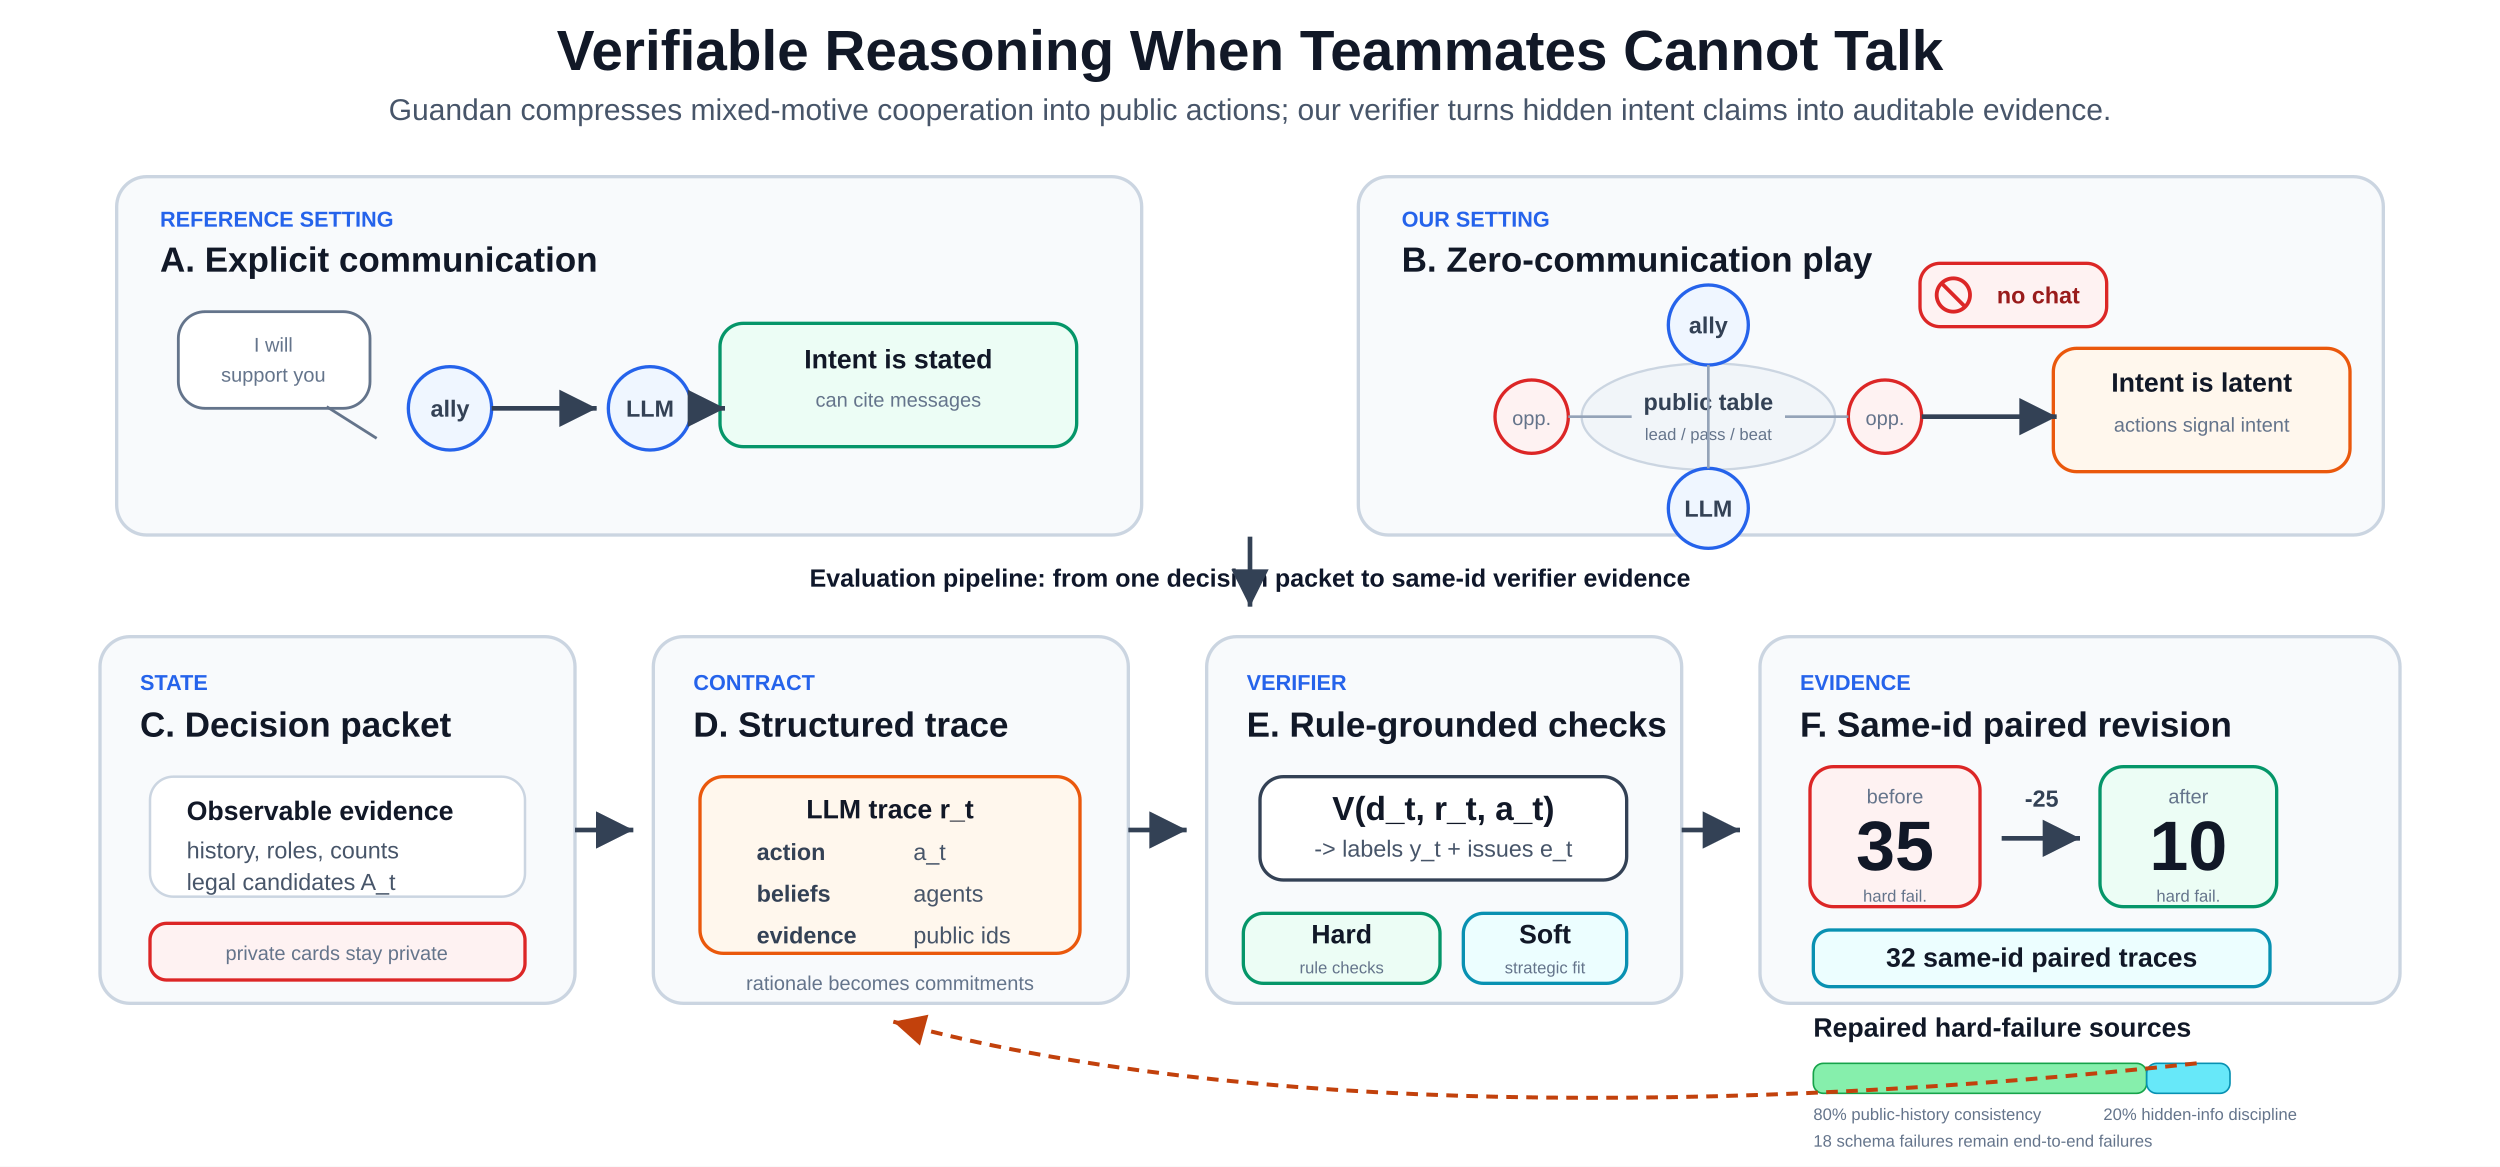
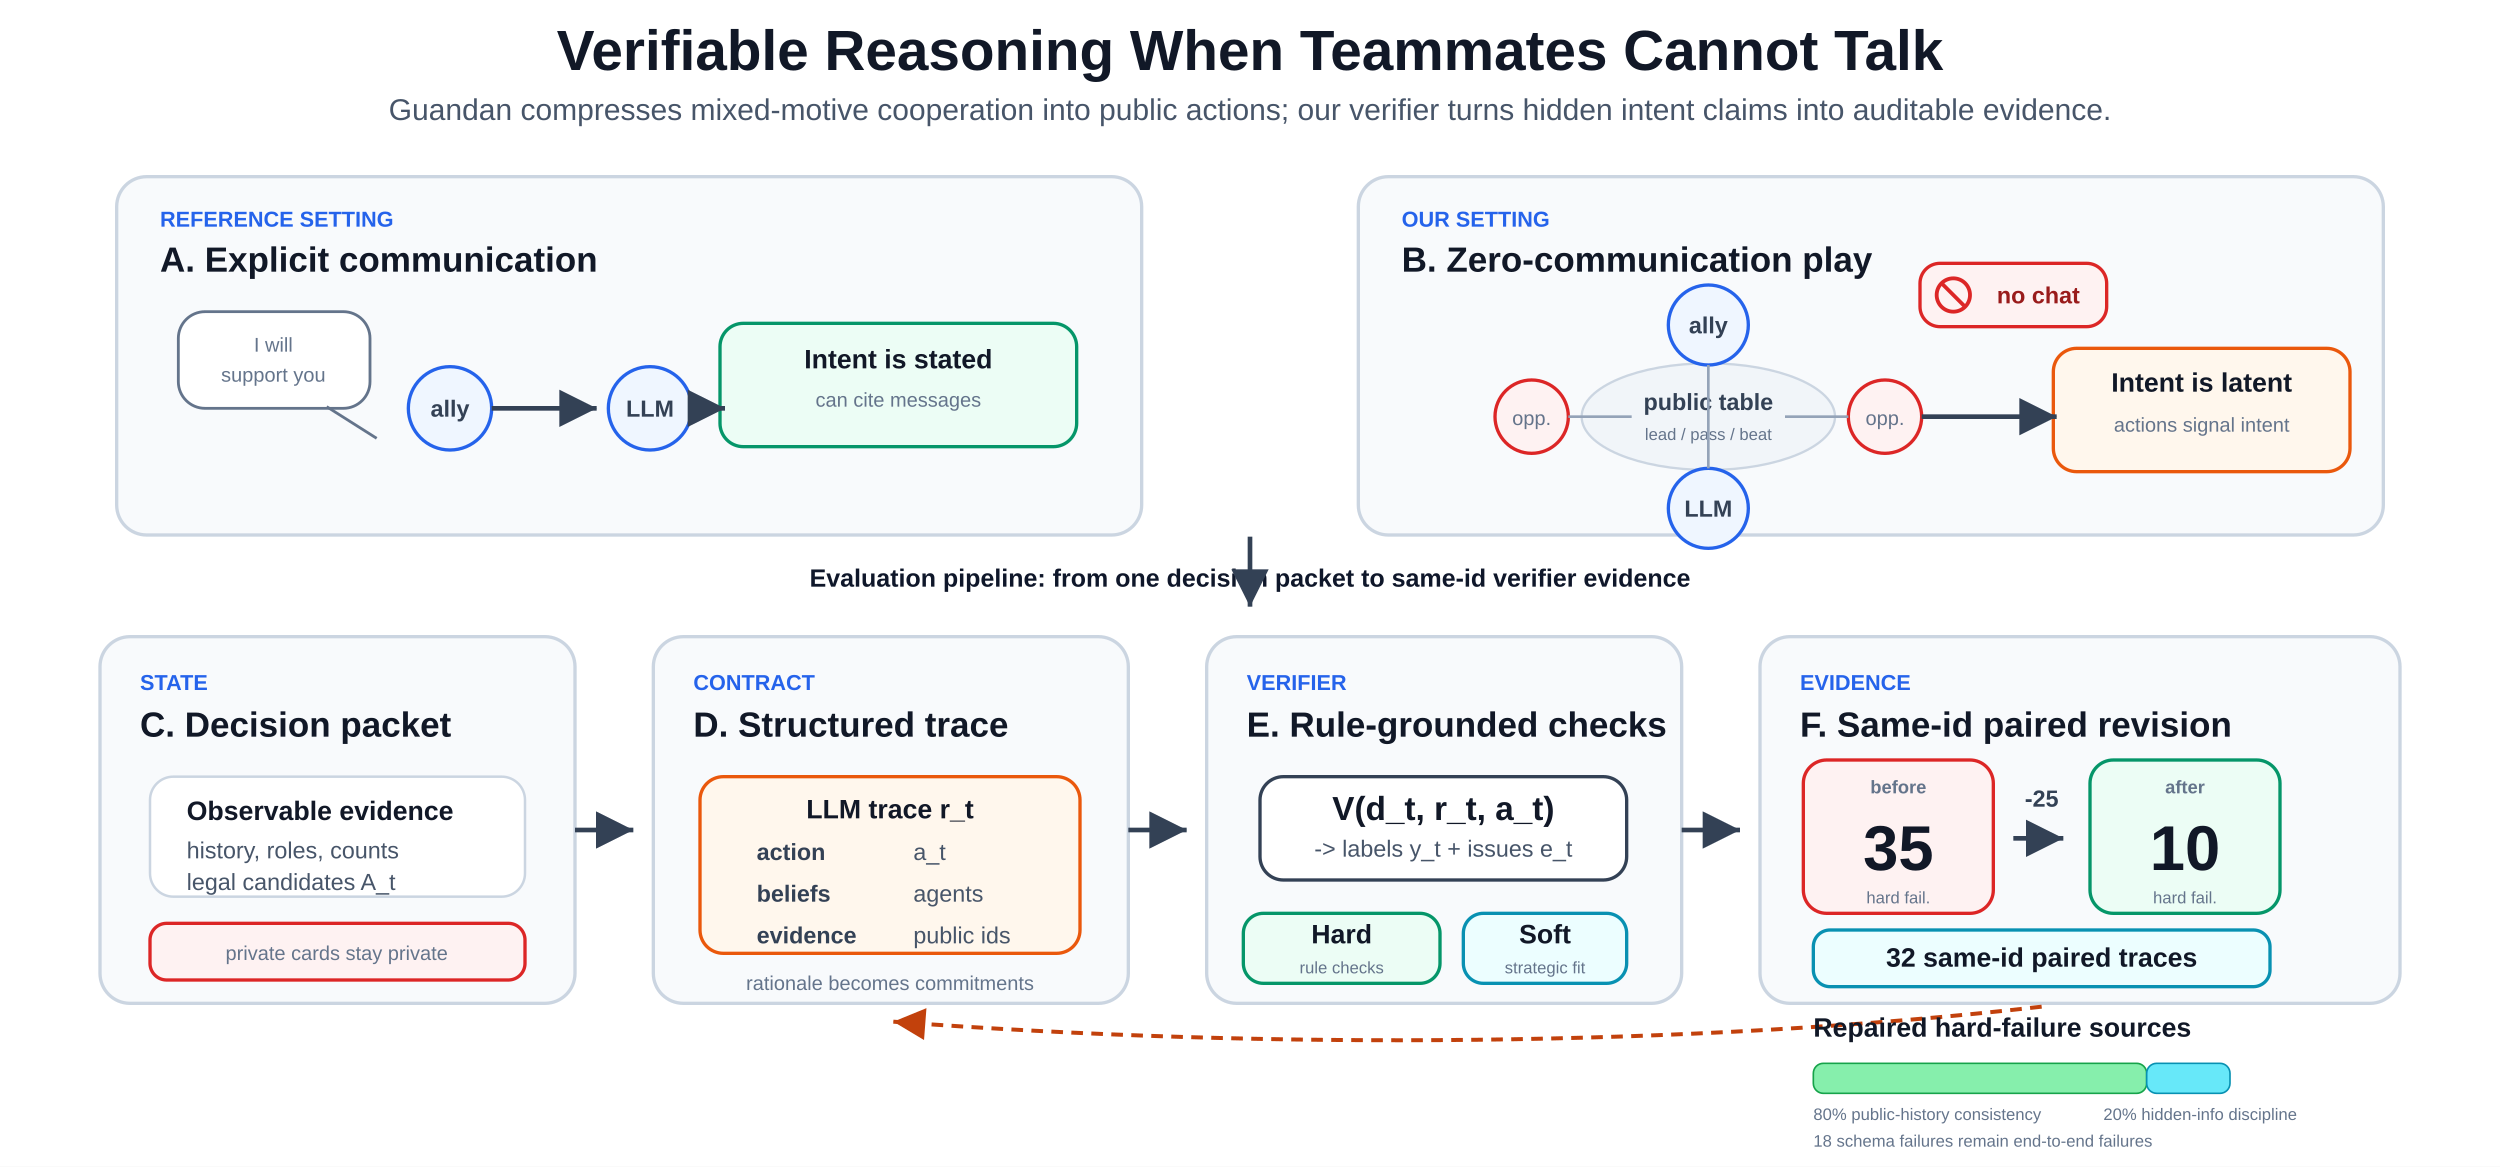
<svg xmlns="http://www.w3.org/2000/svg" width="1500" height="700" viewBox="0 0 1500 700" role="img" aria-labelledby="title desc">
  <defs>
    <marker id="arrow" markerWidth="12" markerHeight="12" refX="10" refY="6" orient="auto" markerUnits="strokeWidth">
      <path d="M2,2 L10,6 L2,10 Z" fill="#334155" />
    </marker>
    <marker id="arrow-orange" markerWidth="12" markerHeight="12" refX="10" refY="6" orient="auto" markerUnits="strokeWidth">
      <path d="M2,2 L10,6 L2,10 Z" fill="#c2410c" />
    </marker>
    <style>
      .title { font: 700 34px Arial, Helvetica, sans-serif; fill: #111827; }
      .subtitle { font: 400 18px Arial, Helvetica, sans-serif; fill: #475569; }
      .kicker { font: 700 13px Arial, Helvetica, sans-serif; fill: #2563eb; letter-spacing: 0; }
      .panel-title { font: 700 21px Arial, Helvetica, sans-serif; fill: #111827; }
      .box-title { font: 700 16px Arial, Helvetica, sans-serif; fill: #111827; }
      .label { font: 700 14px Arial, Helvetica, sans-serif; fill: #334155; }
      .text { font: 400 14px Arial, Helvetica, sans-serif; fill: #475569; }
      .small { font: 400 12px Arial, Helvetica, sans-serif; fill: #64748b; }
      .tiny { font: 400 10px Arial, Helvetica, sans-serif; fill: #64748b; }
      .formula { font: 700 20px Arial, Helvetica, sans-serif; fill: #111827; }
-       .bigMetric { font: 700 42px Arial, Helvetica, sans-serif; fill: #111827; }
+       .bigMetric { font: 700 38px Arial, Helvetica, sans-serif; fill: #111827; }
+       .metricTag { font: 700 11px Arial, Helvetica, sans-serif; fill: #64748b; }
+       .metricUnit { font: 400 10px Arial, Helvetica, sans-serif; fill: #64748b; }
      .panel { fill: #f8fafc; stroke: #cbd5e1; stroke-width: 2; }
      .subpanel { fill: #ffffff; stroke: #cbd5e1; stroke-width: 1.5; }
      .blue { fill: #eff6ff; stroke: #2563eb; stroke-width: 2; }
      .red { fill: #fef2f2; stroke: #dc2626; stroke-width: 2; }
      .orange { fill: #fff7ed; stroke: #ea580c; stroke-width: 2; }
      .green { fill: #ecfdf5; stroke: #059669; stroke-width: 2; }
      .cyan { fill: #ecfeff; stroke: #0891b2; stroke-width: 2; }
      .gray { fill: #f8fafc; stroke: #64748b; stroke-width: 1.6; }
      .line { stroke: #334155; stroke-width: 2.8; fill: none; marker-end: url(#arrow); }
      .feedback { stroke: #c2410c; stroke-width: 2.4; fill: none; stroke-dasharray: 7 5; marker-end: url(#arrow-orange); }
      .thin { stroke: #94a3b8; stroke-width: 1.6; fill: none; }
      .dashed { stroke: #dc2626; stroke-width: 2; fill: none; stroke-dasharray: 7 5; }
      .cardText { font: 700 13px Arial, Helvetica, sans-serif; fill: #1e40af; }
      .bubble { fill: #ffffff; stroke: #64748b; stroke-width: 1.7; }
      .mutedBand { fill: #f1f5f9; stroke: #cbd5e1; stroke-width: 1.4; }
      .stageLabel { font: 700 15px Arial, Helvetica, sans-serif; fill: #0f172a; }
    </style>
  </defs>
  <rect width="1500" height="700" fill="#ffffff" />
  <text x="750" y="42" text-anchor="middle" class="title">Verifiable Reasoning When Teammates Cannot Talk</text>
  <text x="750" y="72" text-anchor="middle" class="subtitle">Guandan compresses mixed-motive cooperation into public actions; our verifier turns hidden intent claims into auditable evidence.</text>
  <rect x="70" y="106" width="615" height="215" rx="18" class="panel" />
  <text x="96" y="136" class="kicker">REFERENCE SETTING</text>
  <text x="96" y="163" class="panel-title">A. Explicit communication</text>
  <rect x="107" y="187" width="115" height="58" rx="16" class="bubble" />
  <text x="164" y="211" text-anchor="middle" class="small">I will</text>
  <text x="164" y="229" text-anchor="middle" class="small">support you</text>
  <path d="M196,244 L226,263" stroke="#64748b" stroke-width="1.7" fill="none" />
  <circle cx="270" cy="245" r="25" class="blue" />
  <text x="270" y="250" text-anchor="middle" class="label">ally</text>
  <circle cx="390" cy="245" r="25" class="blue" />
  <text x="390" y="250" text-anchor="middle" class="label">LLM</text>
  <rect x="432" y="194" width="214" height="74" rx="14" class="green" />
  <text x="539" y="221" text-anchor="middle" class="box-title">Intent is stated</text>
  <text x="539" y="244" text-anchor="middle" class="small">can cite messages</text>
  <path d="M295,245 H358" class="line" />
  <path d="M415,245 H435" class="line" />
  <rect x="815" y="106" width="615" height="215" rx="18" class="panel" />
  <text x="841" y="136" class="kicker">OUR SETTING</text>
  <text x="841" y="163" class="panel-title">B. Zero-communication play</text>
  <ellipse cx="1025" cy="250" rx="76" ry="32" class="mutedBand" />
  <text x="1025" y="246" text-anchor="middle" class="label">public table</text>
  <text x="1025" y="264" text-anchor="middle" class="tiny">lead / pass / beat</text>
  <circle cx="1025" cy="195" r="24" class="blue" />
  <text x="1025" y="200" text-anchor="middle" class="label">ally</text>
  <circle cx="1025" cy="305" r="24" class="blue" />
  <text x="1025" y="310" text-anchor="middle" class="label">LLM</text>
  <circle cx="919" cy="250" r="22" class="red" />
  <text x="919" y="255" text-anchor="middle" class="small">opp.</text>
  <circle cx="1131" cy="250" r="22" class="red" />
  <text x="1131" y="255" text-anchor="middle" class="small">opp.</text>
  <path d="M1025,219 V281" class="thin" />
  <path d="M941,250 H979" class="thin" />
  <path d="M1071,250 H1109" class="thin" />
  <rect x="1152" y="158" width="112" height="38" rx="12" class="red" />
  <circle cx="1172" cy="177" r="10" fill="none" stroke="#dc2626" stroke-width="2.3" />
  <path d="M1165,170 L1179,184" stroke="#dc2626" stroke-width="2.3" />
  <text x="1223" y="182" text-anchor="middle" style="font: 700 14px Arial, Helvetica, sans-serif; fill: #991b1b;">no chat</text>
  <rect x="1232" y="209" width="178" height="74" rx="14" class="orange" />
  <text x="1321" y="235" text-anchor="middle" class="box-title">Intent is latent</text>
  <text x="1321" y="259" text-anchor="middle" class="small">actions signal intent</text>
  <path d="M1153,250 H1234" class="line" />
  <text x="750" y="352" text-anchor="middle" class="stageLabel">Evaluation pipeline: from one decision packet to same-id verifier evidence</text>
  <path d="M750,322 V364" class="line" />
  <rect x="60" y="382" width="285" height="220" rx="18" class="panel" />
  <text x="84" y="414" class="kicker">STATE</text>
  <text x="84" y="442" class="panel-title">C. Decision packet</text>
  <rect x="90" y="466" width="225" height="72" rx="14" class="subpanel" />
  <text x="112" y="492" class="box-title">Observable evidence</text>
  <text x="112" y="515" class="text">history, roles, counts</text>
  <text x="112" y="534" class="text">legal candidates A_t</text>
  <rect x="90" y="554" width="225" height="34" rx="10" class="red" />
  <text x="202" y="576" text-anchor="middle" class="small">private cards stay private</text>
  <rect x="392" y="382" width="285" height="220" rx="18" class="panel" />
  <text x="416" y="414" class="kicker">CONTRACT</text>
  <text x="416" y="442" class="panel-title">D. Structured trace</text>
  <rect x="420" y="466" width="228" height="106" rx="14" class="orange" />
  <text x="534" y="491" text-anchor="middle" class="box-title">LLM trace r_t</text>
  <text x="454" y="516" class="label">action</text>
  <text x="548" y="516" class="text">a_t</text>
  <text x="454" y="541" class="label">beliefs</text>
  <text x="548" y="541" class="text">agents</text>
  <text x="454" y="566" class="label">evidence</text>
  <text x="548" y="566" class="text">public ids</text>
  <text x="534" y="594" text-anchor="middle" class="small">rationale becomes commitments</text>
  <rect x="724" y="382" width="285" height="220" rx="18" class="panel" />
  <text x="748" y="414" class="kicker">VERIFIER</text>
  <text x="748" y="442" class="panel-title">E. Rule-grounded checks</text>
  <rect x="756" y="466" width="220" height="62" rx="14" fill="#ffffff" stroke="#334155" stroke-width="2" />
  <text x="866" y="492" text-anchor="middle" class="formula">V(d_t, r_t, a_t)</text>
  <text x="866" y="514" text-anchor="middle" class="text">-&gt; labels y_t + issues e_t</text>
  <rect x="746" y="548" width="118" height="42" rx="12" class="green" />
  <text x="805" y="566" text-anchor="middle" class="box-title">Hard</text>
  <text x="805" y="584" text-anchor="middle" class="tiny">rule checks</text>
  <rect x="878" y="548" width="98" height="42" rx="12" class="cyan" />
  <text x="927" y="566" text-anchor="middle" class="box-title">Soft</text>
  <text x="927" y="584" text-anchor="middle" class="tiny">strategic fit</text>
  <rect x="1056" y="382" width="384" height="220" rx="18" class="panel" />
  <text x="1080" y="414" class="kicker">EVIDENCE</text>
  <text x="1080" y="442" class="panel-title">F. Same-id paired revision</text>
-   <rect x="1086" y="460" width="102" height="84" rx="14" class="red" />
-   <text x="1137" y="482" text-anchor="middle" class="small">before</text>
-   <text x="1137" y="522" text-anchor="middle" class="bigMetric">35</text>
-   <text x="1137" y="541" text-anchor="middle" class="tiny">hard fail.</text>
-   <path d="M1201,503 H1248" class="line" />
+   <rect x="1082" y="456" width="114" height="92" rx="14" class="red" />
+   <text x="1139" y="476" text-anchor="middle" class="metricTag">before</text>
+   <text x="1139" y="522" text-anchor="middle" class="bigMetric">35</text>
+   <text x="1139" y="542" text-anchor="middle" class="metricUnit">hard fail.</text>
+   <path d="M1208,503 H1238" class="line" />
  <text x="1225" y="484" text-anchor="middle" class="label">-25</text>
-   <rect x="1260" y="460" width="106" height="84" rx="14" class="green" />
-   <text x="1313" y="482" text-anchor="middle" class="small">after</text>
-   <text x="1313" y="522" text-anchor="middle" class="bigMetric">10</text>
-   <text x="1313" y="541" text-anchor="middle" class="tiny">hard fail.</text>
+   <rect x="1254" y="456" width="114" height="92" rx="14" class="green" />
+   <text x="1311" y="476" text-anchor="middle" class="metricTag">after</text>
+   <text x="1311" y="522" text-anchor="middle" class="bigMetric">10</text>
+   <text x="1311" y="542" text-anchor="middle" class="metricUnit">hard fail.</text>
  <rect x="1088" y="558" width="274" height="34" rx="10" class="cyan" />
  <text x="1225" y="580" text-anchor="middle" class="box-title">32 same-id paired traces</text>
+   <path d="M1225,604 C1015,628 760,630 536,613" class="feedback" />
  <text x="1088" y="622" class="box-title">Repaired hard-failure sources</text>
  <rect x="1088" y="638" width="200" height="18" rx="6" fill="#86efac" stroke="#16a34a" />
  <rect x="1288" y="638" width="50" height="18" rx="6" fill="#67e8f9" stroke="#0891b2" />
  <text x="1088" y="672" class="tiny">80% public-history consistency</text>
  <text x="1262" y="672" class="tiny">20% hidden-info discipline</text>
  <text x="1088" y="688" class="tiny">18 schema failures remain end-to-end failures</text>
  <path d="M345,498 H380" class="line" />
  <path d="M677,498 H712" class="line" />
  <path d="M1009,498 H1044" class="line" />
-   <path d="M1318,638 C1040,668 744,670 536,613" class="feedback" />
</svg>
